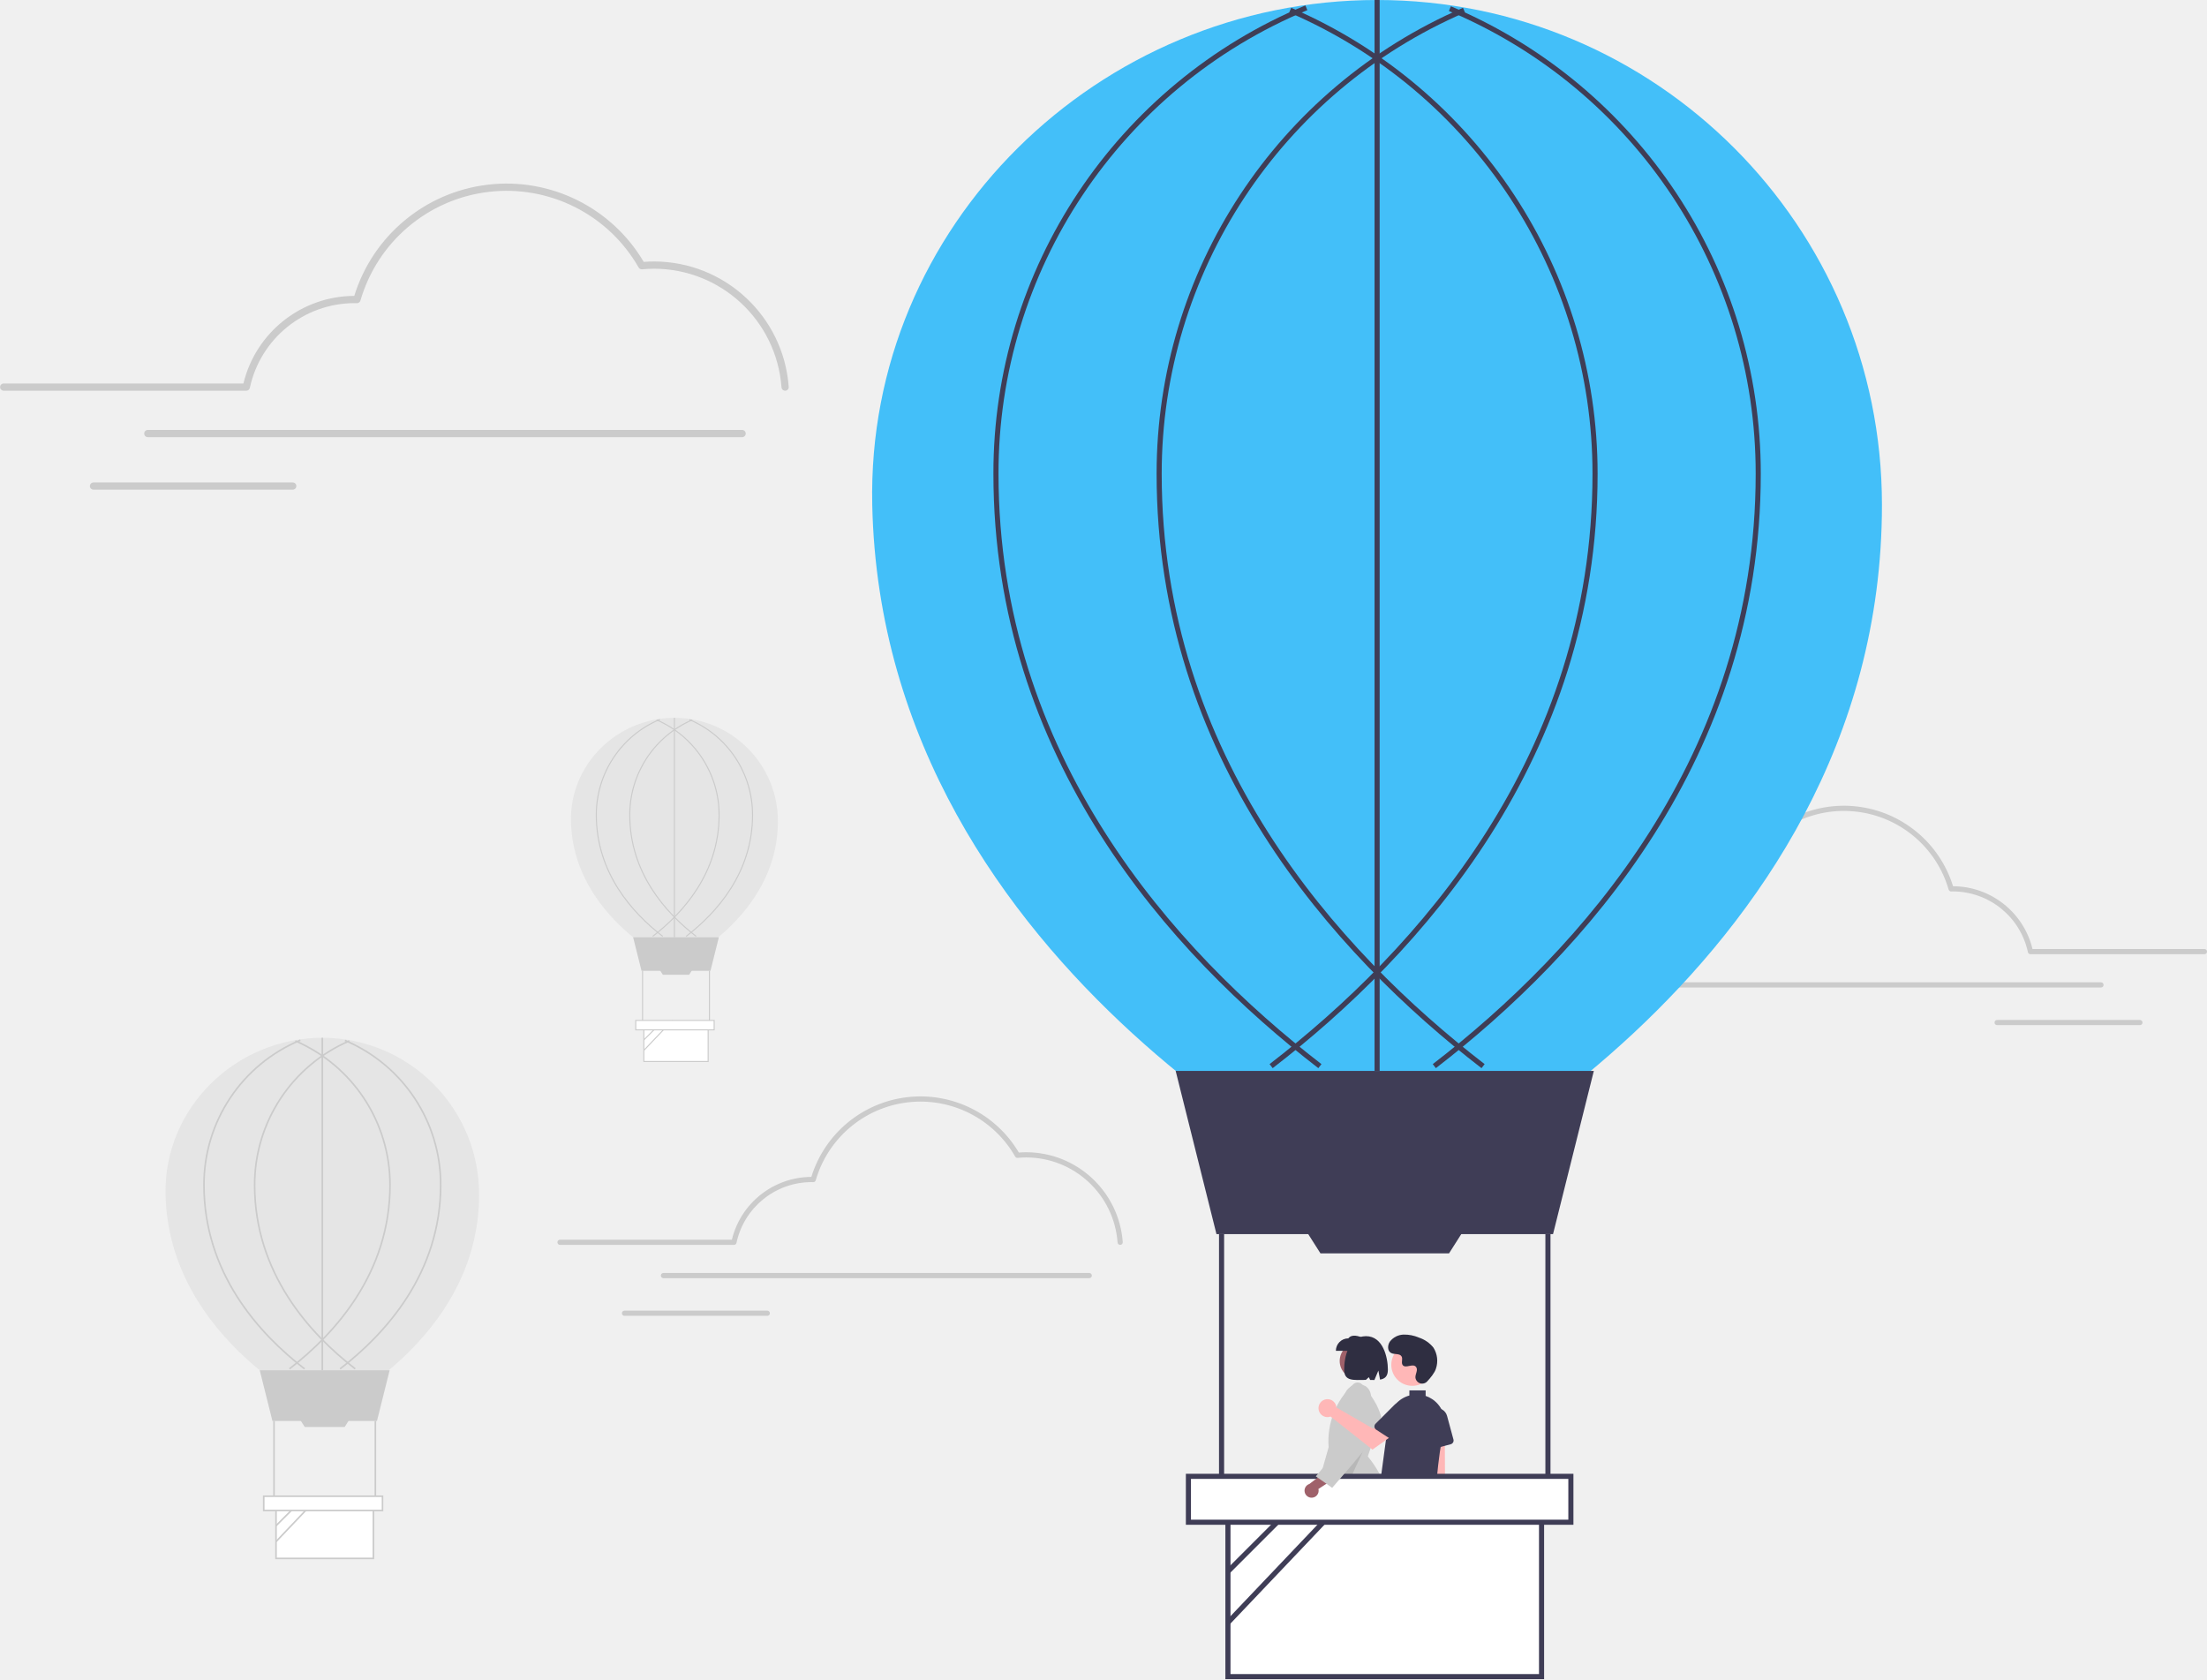
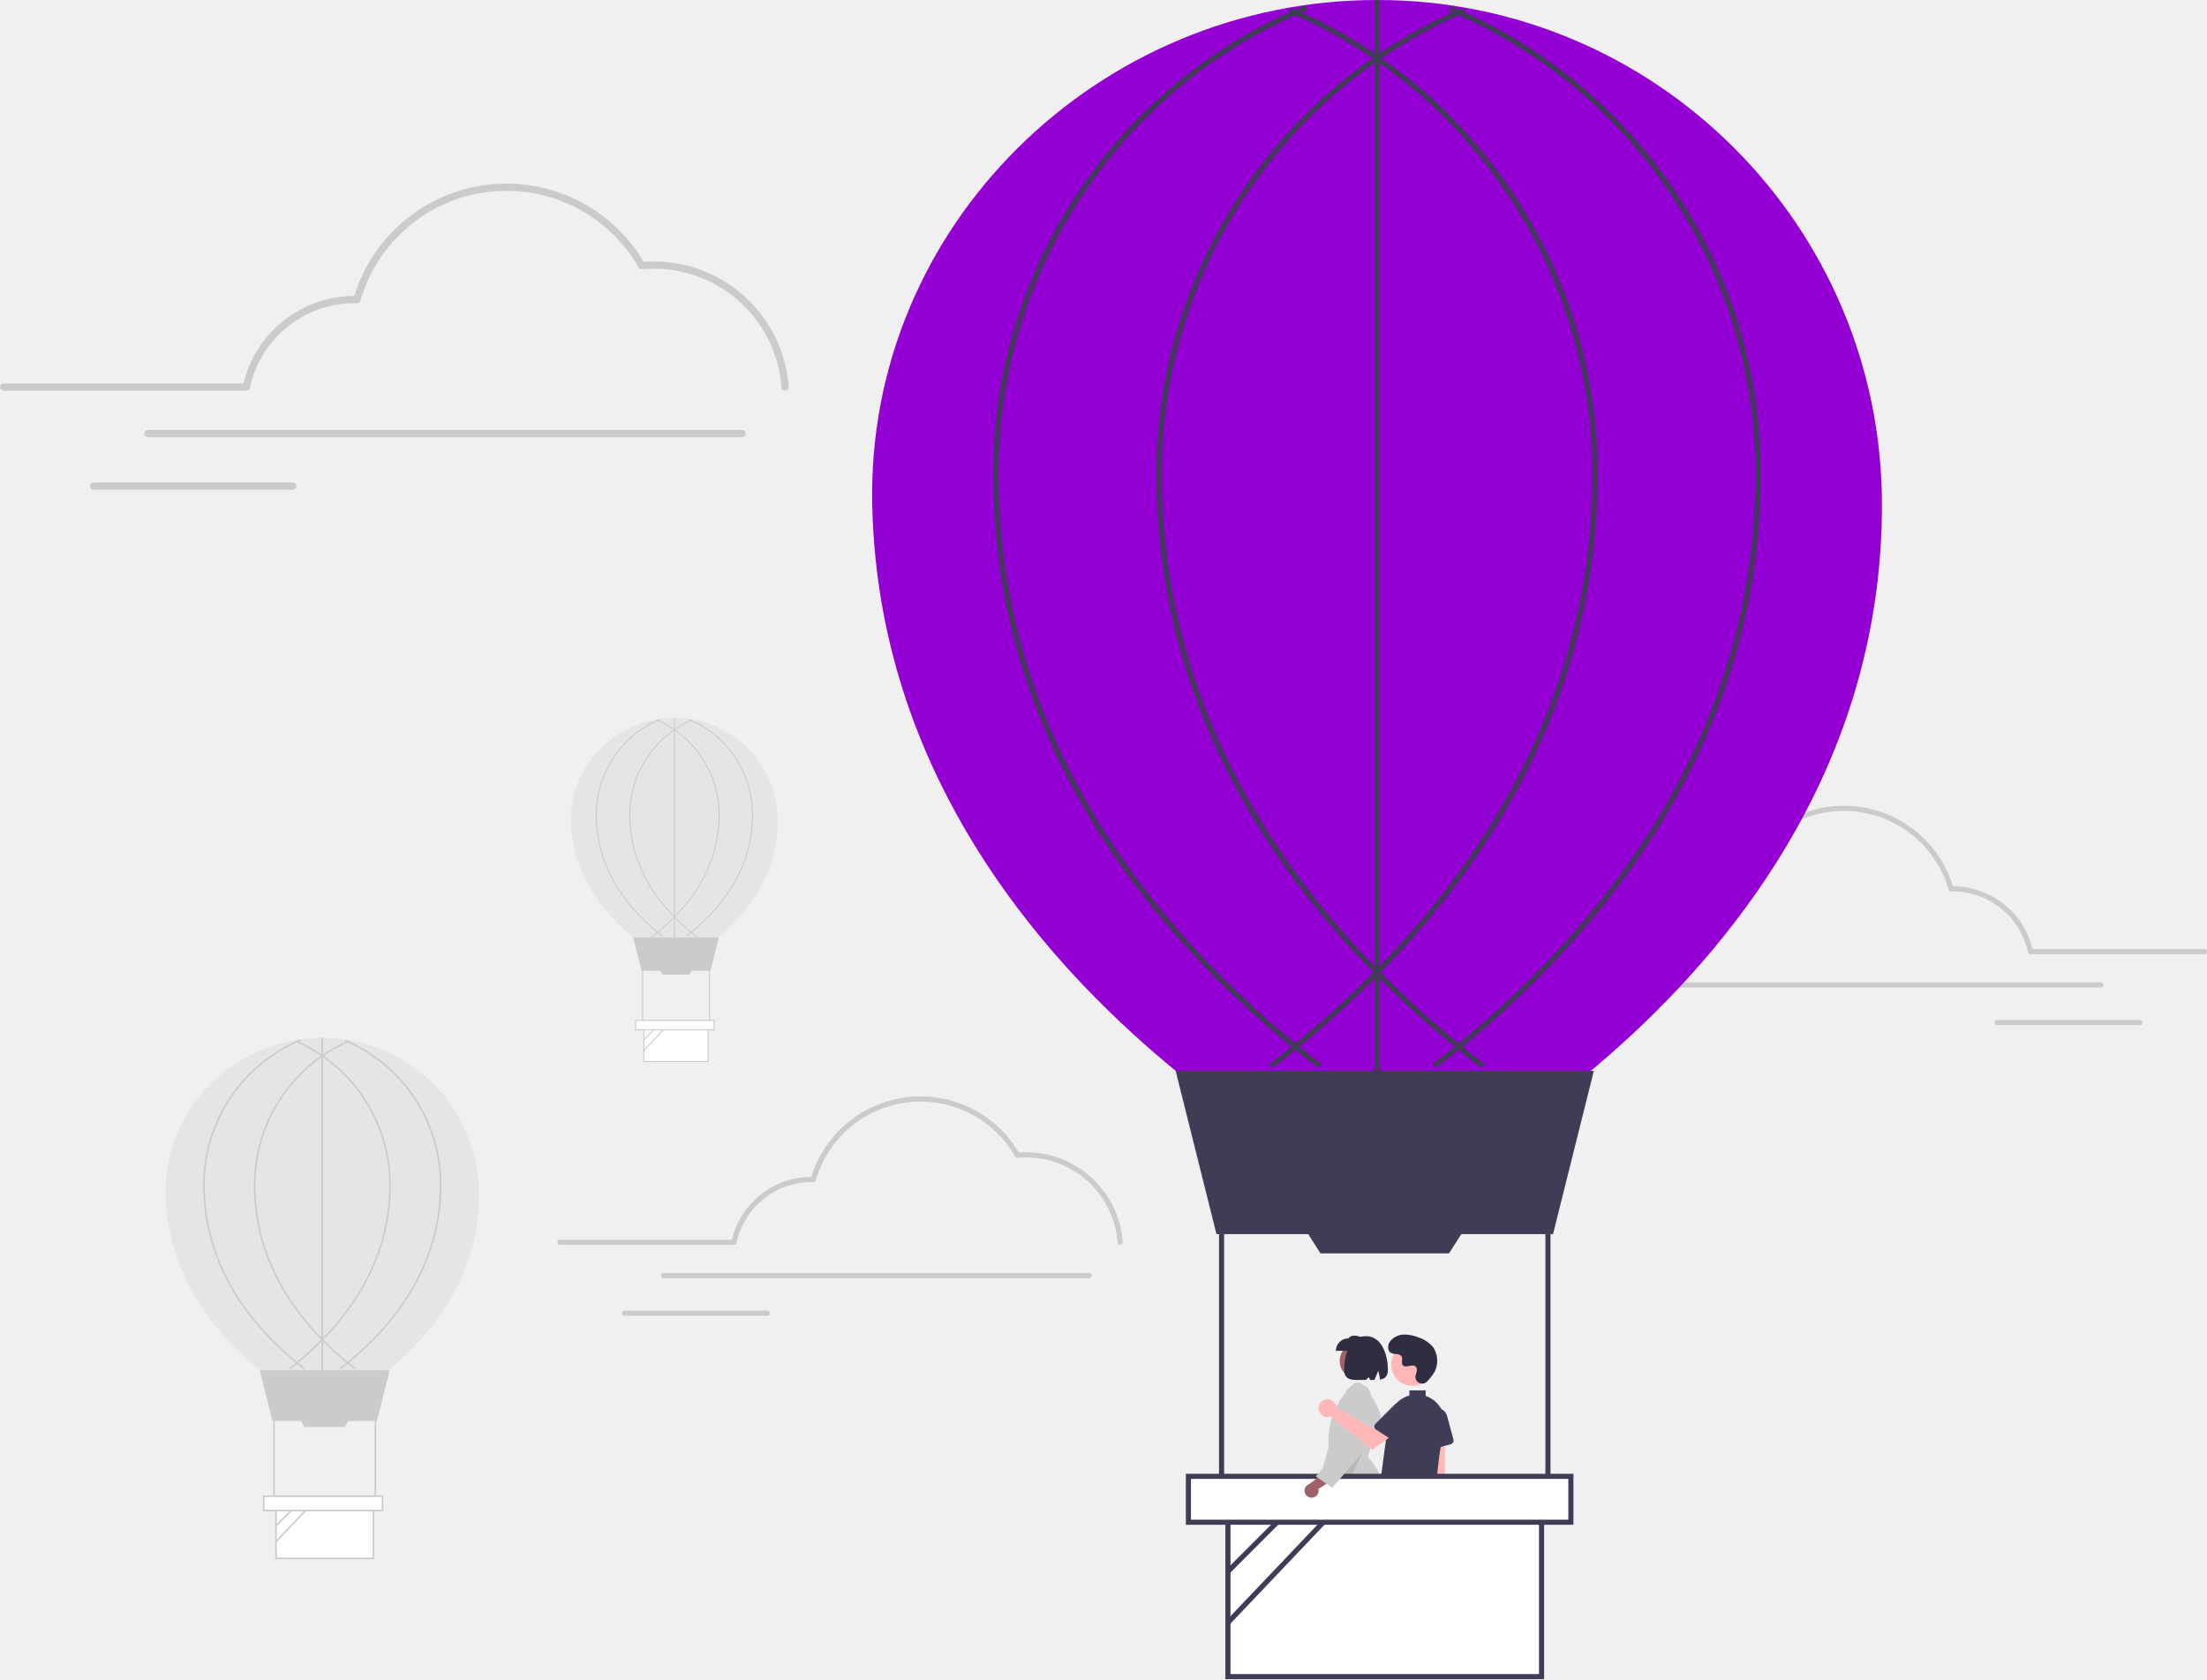
<svg xmlns="http://www.w3.org/2000/svg" id="a2d9d229-353b-45a3-a49c-3cd821be84b2" data-name="Layer 1" width="865.573" height="658.549" viewBox="0 0 865.573 658.549">
  <path d="M475.131,273.96a1.421,1.421,0,0,1-1.416-1.321,50.211,50.211,0,0,0-49.941-46.526c-1.515,0-3.106.077-4.729.229A1.42,1.42,0,0,1,417.68,225.633a59.662,59.662,0,0,0-109.105,12.976,1.414,1.414,0,0,1-1.397,1.025l-.378-.011c-.197-.007-.393-.014-.591-.014a42.078,42.078,0,0,0-41.004,33.223,1.421,1.421,0,0,1-1.39,1.128H168.634a1.421,1.421,0,0,1,0-2.841H262.678a44.945,44.945,0,0,1,43.482-34.351,62.503,62.503,0,0,1,113.527-13.333c1.397-.109,2.768-.164,4.087-.164a53.062,53.062,0,0,1,52.775,49.169,1.421,1.421,0,0,1-1.318,1.517C475.198,273.959,475.164,273.96,475.131,273.96Z" transform="translate(-167.2136 -120.7253)" fill="#cbcbcb" />
  <path d="M458.227,292.176H225.228a1.421,1.421,0,1,1,0-2.841H458.227a1.421,1.421,0,1,1,0,2.841Z" transform="translate(-167.2136 -120.7253)" fill="#cbcbcb" />
  <path d="M282.057,312.777H203.917a1.421,1.421,0,1,1,0-2.841h78.14a1.421,1.421,0,0,1,0,2.841Z" transform="translate(-167.2136 -120.7253)" fill="#cbcbcb" />
  <path d="M355.114,589.211c0,57.76-60.554,85.397-60.554,85.397s-61.176-27.638-62.418-85.397c-.73-33.95,27.528-61.486,61.486-61.486A61.486,61.486,0,0,1,355.114,589.211Z" transform="translate(-167.2136 -120.7253)" fill="#e5e5e5" />
  <polygon points="147.842 557.299 106.851 557.299 101.882 537.425 152.81 537.425 147.842 557.299" fill="#cbcbcb" />
  <rect x="108.248" y="591.288" width="38.196" height="19.905" fill="#fff" />
  <path d="M313.968,732.228h-38.817v-20.526h38.817Zm-38.196-.621h37.575V712.323H275.772Z" transform="translate(-167.2136 -120.7253)" fill="#cbcbcb" />
  <polygon points="135.176 559.643 119.517 559.643 117.72 556.819 136.973 556.819 135.176 559.643" fill="#cbcbcb" />
  <rect x="107.161" y="557.299" width="0.621" height="30.432" fill="#cbcbcb" />
  <rect x="146.91" y="557.299" width="0.621" height="30.432" fill="#cbcbcb" />
  <path d="M300.785,657.814l-.379-.492c17.942-13.836,39.33-37.54,39.33-71.89a61.092,61.092,0,0,0-37.363-56.368l.242-.572a61.712,61.712,0,0,1,37.742,56.94C340.357,620.034,318.838,643.892,300.785,657.814Z" transform="translate(-167.2136 -120.7253)" fill="#cbcbcb" />
  <path d="M280.911,657.814l-.379-.492c17.942-13.836,39.33-37.54,39.33-71.89A61.164,61.164,0,0,0,282.924,529.245l.246-.57A61.784,61.784,0,0,1,320.483,585.432C320.483,620.034,298.963,643.892,280.911,657.814Z" transform="translate(-167.2136 -120.7253)" fill="#cbcbcb" />
  <path d="M306.345,657.814c-18.053-13.921-39.572-37.78-39.572-72.382a61.784,61.784,0,0,1,37.313-56.757l.246.57a61.164,61.164,0,0,0-36.938,56.186c0,34.35,21.388,58.054,39.33,71.89Z" transform="translate(-167.2136 -120.7253)" fill="#cbcbcb" />
  <path d="M286.471,657.814c-18.053-13.921-39.572-37.779-39.572-72.382a61.669,61.669,0,0,1,37.995-57.046l.239.573a61.049,61.049,0,0,0-37.613,56.473c0,34.35,21.388,58.054,39.33,71.89Z" transform="translate(-167.2136 -120.7253)" fill="#cbcbcb" />
  <rect x="126.104" y="407" width="0.621" height="130.425" fill="#cbcbcb" />
  <line x1="108.248" y1="598.383" x2="119.637" y2="586.994" fill="#fff" />
  <rect x="273.103" y="713.103" width="16.106" height="0.621" transform="translate(-589.3246 287.0362) rotate(-45)" fill="#cbcbcb" />
  <line x1="108.248" y1="604.603" x2="125.18" y2="586.8" fill="#fff" />
  <rect x="271.643" y="716.117" width="24.569" height="0.621" transform="translate(-598.1279 307.8066) rotate(-46.44446)" fill="#cbcbcb" />
  <rect x="103.435" y="586.8" width="46.58" height="5.59" fill="#fff" />
  <path d="M317.539,713.426H270.338v-6.211h47.201Zm-46.58-.621H316.918V707.836H270.959Z" transform="translate(-167.2136 -120.7253)" fill="#cbcbcb" />
  <path d="M472.304,442.831c0,38.124-39.969,56.366-39.969,56.366s-40.379-18.242-41.198-56.366c-.482-22.408,18.17-40.583,40.583-40.583A40.583,40.583,0,0,1,472.304,442.831Z" transform="translate(-167.2136 -120.7253)" fill="#e5e5e5" />
  <polygon points="278.65 380.726 251.594 380.726 248.315 367.608 281.93 367.608 278.65 380.726" fill="#cbcbcb" />
  <rect x="252.517" y="403.16" width="25.211" height="13.138" fill="#fff" />
  <path d="M445.146,537.228H419.525v-13.548H445.146Zm-25.211-.41h24.801V524.09h-24.801Z" transform="translate(-167.2136 -120.7253)" fill="#cbcbcb" />
  <polygon points="270.29 382.273 259.954 382.273 258.768 380.409 271.476 380.409 270.29 382.273" fill="#cbcbcb" />
  <rect x="251.799" y="380.726" width="0.41" height="20.087" fill="#cbcbcb" />
  <rect x="278.035" y="380.726" width="0.41" height="20.087" fill="#cbcbcb" />
  <path d="M436.445,488.111l-.25-.325c11.843-9.133,25.96-24.778,25.96-47.451a40.323,40.323,0,0,0-24.661-37.205l.16-.378a40.732,40.732,0,0,1,24.912,37.583C462.564,463.175,448.36,478.923,436.445,488.111Z" transform="translate(-167.2136 -120.7253)" fill="#cbcbcb" />
  <path d="M423.327,488.112l-.25-.325c11.843-9.133,25.96-24.778,25.96-47.451a40.371,40.371,0,0,0-24.381-37.085l.163-.376a40.78,40.78,0,0,1,24.628,37.462C449.446,463.175,435.242,478.923,423.327,488.112Z" transform="translate(-167.2136 -120.7253)" fill="#cbcbcb" />
  <path d="M440.115,488.111c-11.915-9.189-26.119-24.936-26.119-47.775A40.78,40.78,0,0,1,438.624,402.874l.163.376a40.371,40.371,0,0,0-24.381,37.086c0,22.672,14.117,38.318,25.96,47.451Z" transform="translate(-167.2136 -120.7253)" fill="#cbcbcb" />
  <path d="M426.997,488.111c-11.916-9.189-26.119-24.936-26.119-47.775a40.704,40.704,0,0,1,25.078-37.653l.158.378a40.295,40.295,0,0,0-24.826,37.275c0,22.673,14.117,38.318,25.96,47.451Z" transform="translate(-167.2136 -120.7253)" fill="#cbcbcb" />
  <rect x="264.302" y="281.522" width="0.41" height="86.086" fill="#cbcbcb" />
  <line x1="252.517" y1="407.843" x2="260.034" y2="400.326" fill="#fff" />
  <rect x="418.174" y="524.605" width="10.631" height="0.41" transform="translate(-414.2732 332.4398) rotate(-45)" fill="#cbcbcb" />
  <line x1="252.517" y1="411.949" x2="263.692" y2="400.198" fill="#fff" />
  <rect x="417.21" y="526.594" width="16.217" height="0.41" transform="translate(-416.7387 351.3098) rotate(-46.44446)" fill="#cbcbcb" />
  <rect x="249.34" y="400.198" width="30.745" height="3.689" fill="#fff" />
  <path d="M447.503,524.818h-31.155v-4.099h31.155Zm-30.745-.41h30.335v-3.279H416.758Z" transform="translate(-167.2136 -120.7253)" fill="#cbcbcb" />
  <path d="M812.075,494.953a1.018,1.018,0,0,0,1.015-.947,35.991,35.991,0,0,1,35.797-33.349c1.086,0,2.226.055,3.39.164a1.018,1.018,0,0,0,.979-.508,42.765,42.765,0,0,1,78.205,9.301,1.014,1.014,0,0,0,1.001.735l.271-.008c.141-.005.282-.01.424-.01a30.161,30.161,0,0,1,29.391,23.814,1.018,1.018,0,0,0,.996.808h68.224a1.018,1.018,0,1,0,0-2.037H964.359a32.216,32.216,0,0,0-31.168-24.622,44.801,44.801,0,0,0-81.375-9.557c-1.002-.078-1.984-.117-2.929-.117a38.034,38.034,0,0,0-37.829,35.243,1.018,1.018,0,0,0,.945,1.087C812.027,494.952,812.051,494.953,812.075,494.953Z" transform="translate(-167.2136 -120.7253)" fill="#cbcbcb" />
  <path d="M824.192,508.01H991.202a1.018,1.018,0,1,0,0-2.037H824.192a1.018,1.018,0,0,0,0,2.037Z" transform="translate(-167.2136 -120.7253)" fill="#cbcbcb" />
  <path d="M950.468,522.777h56.01a1.018,1.018,0,0,0,0-2.037H950.468a1.018,1.018,0,1,0,0,2.037Z" transform="translate(-167.2136 -120.7253)" fill="#cbcbcb" />
  <polygon points="522.992 647.768 519.639 647.768 518.044 634.839 522.992 634.839 522.992 647.768" fill="#9f616a" />
  <path d="M691.06,771.743H680.251v-.137a4.212,4.212,0,0,1,4.207-4.207h6.602Z" transform="translate(-167.2136 -120.7253)" fill="#2f2e41" />
  <polygon points="566.219 641.416 563.345 643.143 555.319 632.881 559.56 630.333 566.219 641.416" fill="#9f616a" />
  <path d="M726.574,770.053l-.07-.117a4.212,4.212,0,0,1,1.439-5.773l5.659-3.4,2.237,3.723Z" transform="translate(-167.2136 -120.7253)" fill="#2f2e41" />
  <path d="M691.077,765.825l-.058-0a45.014,45.014,0,0,1-4.88-.281c-.618-.061-1.288-.127-2.095-.193l-.028-.005c-.551-.164-.566-5.329-.333-23.011.12-9.056.255-19.321.094-25.858l-.002-.064.049-.042a24.575,24.575,0,0,1,21.623-5.49l.059.012.031.052c3.295,5.574,8.269,13.604,13.079,21.369,11.043,17.825,14.201,23.068,13.855,23.463l-.042.032c-.754.377-1.32.667-1.802.914a59.406,59.406,0,0,1-5.863,2.645l-.089.036-.065-.071c-11.205-12.278-20.529-25.993-26.297-38.672-.674,4.328-1.492,9.981-2.356,15.952-2.485,17.173-4.165,28.481-4.841,29.169Z" transform="translate(-167.2136 -120.7253)" fill="#2f2e41" />
  <path d="M694.096,717.798a58.692,58.692,0,0,1,19.626,3.286,44.673,44.673,0,0,0-10.015-29.125l-.049-.059.025-.073c1.76-5.086,3.579-10.342,5.205-15.573l-.025-.088c-1.14-4.053-3.587-8.149-7.481-12.522a2.396,2.396,0,0,0-3.271-.166,30.476,30.476,0,0,0-9.821,24.81l.003.026-.008.025c-3.049,10.33-4.156,15.635-5.132,20.316-.712,3.415-1.329,6.372-2.567,10.596A63.622,63.622,0,0,1,694.096,717.798Z" transform="translate(-167.2136 -120.7253)" fill="#cbcbcb" />
  <polygon points="536.719 564.419 526.8 586.013 521.133 580.277 536.719 564.419" opacity="0.1" />
  <circle cx="532.478" cy="533.759" r="7.057" fill="#9f616a" />
  <path d="M691.135,650.498h11.206V645.614c-2.459-.977-4.866-1.808-6.321,0a4.884,4.884,0,0,0-4.884,4.884Z" transform="translate(-167.2136 -120.7253)" fill="#2f2e41" />
  <path d="M702.961,644.752c6.699,0,8.574,8.397,8.574,13.134,0,2.642-1.195,3.587-3.072,3.906l-.663-3.536-1.553,3.688c-.527.003-1.081-.008-1.656-.018l-.527-1.084-1.174,1.065c-4.702.007-8.503.692-8.503-4.021C694.387,653.149,696.032,644.752,702.961,644.752Z" transform="translate(-167.2136 -120.7253)" fill="#2f2e41" />
-   <path d="M905.304,318.725c0,186-195,275-195,275s-197-89-201-275c-2.351-109.327,88.648-198,198-198S905.304,209.373,905.304,318.725Z" transform="translate(-167.2136 -120.7253)" fill="#43bff9" />
+   <path d="M905.304,318.725c0,186-195,275-195,275s-197-89-201-275c-2.351-109.327,88.648-198,198-198S905.304,209.373,905.304,318.725Z" transform="translate(-167.2136 -120.7253)" fill="#9400d3" />
  <polygon points="547.274 646.307 543.163 646.307 541.208 630.453 547.274 630.453 547.274 646.307" fill="#ffb7b7" />
  <path d="M540.227,645.132h7.927a0,0,0,0,1,0,0v4.991a0,0,0,0,1,0,0h-12.918a0,0,0,0,1,0,0v0A4.991,4.991,0,0,1,540.227,645.132Z" fill="#2f2e41" />
  <polygon points="562.696 646.307 558.586 646.307 556.63 630.453 562.697 630.453 562.696 646.307" fill="#ffb7b7" />
  <path d="M555.65,645.132h7.927a0,0,0,0,1,0,0v4.991a0,0,0,0,1,0,0h-12.918a0,0,0,0,1,0,0v0A4.991,4.991,0,0,1,555.65,645.132Z" fill="#2f2e41" />
  <path d="M729.407,719.814a3.602,3.602,0,0,1-.691-5.479l-2.706-38.407,7.796.756.214,37.612a3.621,3.621,0,0,1-4.612,5.518Z" transform="translate(-167.2136 -120.7253)" fill="#ffb7b7" />
  <path d="M714.293,759.045l-4.525-.216a1.508,1.508,0,0,1-1.437-1.496l-.316-45.783a1.509,1.509,0,0,1,1.725-1.504l18.102,2.628a1.5,1.5,0,0,1,1.292,1.482l2.328,42.422a1.509,1.509,0,0,1-1.509,1.52h-4.878a1.502,1.502,0,0,1-1.49-1.274s-3.685-31.821-4.191-31.802c-.509.009-3.533,32.695-3.533,32.695a1.514,1.514,0,0,1-1.498,1.33Q714.329,759.047,714.293,759.045Z" transform="translate(-167.2136 -120.7253)" fill="#2f2e41" />
  <path d="M727.774,688.833a1.503,1.503,0,0,1-.623-1.14l-.571-10.352a4.157,4.157,0,0,1,8.162-1.317l2.509,9.255a1.51,1.51,0,0,1-1.061,1.851l-7.138,1.935A1.503,1.503,0,0,1,727.774,688.833Z" transform="translate(-167.2136 -120.7253)" fill="#3f3d56" />
  <circle cx="553.893" cy="535.271" r="8.234" fill="#ffb7b7" />
  <path d="M726.934,662.511a2.66,2.66,0,0,1-4.589-1.478,2.701,2.701,0,0,1,.003-.522c.103-.99.675-1.889.538-2.935a1.539,1.539,0,0,0-.282-.72c-1.224-1.639-4.098.733-5.253-.751-.708-.91.124-2.343-.419-3.36-.717-1.342-2.843-.68-4.175-1.415-1.483-.818-1.394-3.093-.418-4.477a7.042,7.042,0,0,1,5.339-2.718,14.32,14.32,0,0,1,6.032,1.177,12.055,12.055,0,0,1,5.7,3.952,9.648,9.648,0,0,1,.975,8.215C729.887,659.143,728.188,661.175,726.934,662.511Z" transform="translate(-167.2136 -120.7253)" fill="#2f2e41" />
  <path d="M729.326,669.731q-.215-.154-.438-.303a10.849,10.849,0,0,0-2.547-1.249v-2.164h-6.37v2.007a11.171,11.171,0,0,0-8.101,9.282L707.533,709.508a1.501,1.501,0,0,0,.312,1.14,1.482,1.482,0,0,0,1.024.561,22.773,22.773,0,0,1,8.609,2.949,12.782,12.782,0,0,0,6.271,1.601,15.117,15.117,0,0,0,5.105-.909,1.497,1.497,0,0,0,.978-1.343c.156-3.466,1.07-21.304,3.729-32.185A11.123,11.123,0,0,0,729.326,669.731Z" transform="translate(-167.2136 -120.7253)" fill="#3f3d56" />
  <polygon points="609.091 484 477.091 484 461.091 420 625.091 420 609.091 484" fill="#3f3d56" />
  <rect x="481.591" y="593.451" width="123" height="64.099" fill="#fff" />
  <path d="M772.804,779.275h-125V713.176h125Zm-123-2h121V715.176h-121Z" transform="translate(-167.2136 -120.7253)" fill="#3f3d56" />
  <polygon points="568.304 491.547 517.878 491.547 512.091 482.453 574.091 482.453 568.304 491.547" fill="#3f3d56" />
  <rect x="478.091" y="484" width="2" height="98" fill="#3f3d56" />
  <rect x="606.091" y="484" width="2" height="98" fill="#3f3d56" />
  <path d="M730.352,539.641l-1.221-1.584C786.909,493.501,855.783,417.169,855.783,306.554A196.73,196.73,0,0,0,735.464,125.035l.779-1.842A198.726,198.726,0,0,1,857.783,306.554C857.783,417.982,788.485,494.811,730.352,539.641Z" transform="translate(-167.2136 -120.7253)" fill="#3f3d56" />
  <path d="M666.351,539.642l-1.221-1.584C722.908,493.502,791.783,417.17,791.783,306.554a196.962,196.962,0,0,0-118.949-180.934l.793-1.836A198.961,198.961,0,0,1,793.783,306.554C793.783,417.982,724.485,494.812,666.351,539.642Z" transform="translate(-167.2136 -120.7253)" fill="#3f3d56" />
  <path d="M748.257,539.641C690.124,494.811,620.826,417.982,620.826,306.554a198.96,198.96,0,0,1,120.158-182.77l.793,1.836A196.962,196.962,0,0,0,622.826,306.554c0,110.615,68.874,186.947,126.653,231.503Z" transform="translate(-167.2136 -120.7253)" fill="#3f3d56" />
  <path d="M684.257,539.641C626.124,494.811,556.826,417.983,556.826,306.554a198.588,198.588,0,0,1,122.352-183.702l.771,1.846A196.593,196.593,0,0,0,558.826,306.554c0,110.616,68.875,186.948,126.653,231.503Z" transform="translate(-167.2136 -120.7253)" fill="#3f3d56" />
  <rect x="539.091" width="2" height="420" fill="#3f3d56" />
  <line x1="481.591" y1="616.299" x2="518.265" y2="579.625" fill="#fff" />
  <rect x="641.209" y="717.688" width="51.865" height="2" transform="translate(-480.0012 561.5136) rotate(-45)" fill="#3f3d56" />
  <line x1="481.591" y1="636.331" x2="536.114" y2="579" fill="#fff" />
  <rect x="636.507" y="727.391" width="79.118" height="2" transform="translate(-484.8654 595.7121) rotate(-46.44446)" fill="#3f3d56" />
  <rect x="466.091" y="579" width="150" height="18" fill="#fff" />
  <path d="M784.304,718.725h-152v-20h152Zm-150-2h148v-16h-148Z" transform="translate(-167.2136 -120.7253)" fill="#3f3d56" />
  <path d="M681.819,708.097a2.749,2.749,0,0,0,2.476-3.412l8.173-5.355-4.661-2.014-7.046,5.394a2.764,2.764,0,0,0,1.059,5.387Z" transform="translate(-167.2136 -120.7253)" fill="#9f616a" />
  <path d="M689.683,704.24l-.103-.073c-1.945-1.432-4.104-2.912-6.193-4.344l-.125-.086.099-.116c4.457-5.215,8.919-10.662,13.235-15.931l-.008-.019.041-.021.017-.021.009.008.026-.013-.118.009-1.33-10.432a6.687,6.687,0,0,1,.143-7.165,5.675,5.675,0,0,1,7.384-1.686,4.845,4.845,0,0,1,2.128,3.618,4.37,4.37,0,0,1-1.158,3.578,150.475,150.475,0,0,1,.608,15.228l0.0.048-.03.039c-4.601,5.845-9.655,11.659-14.542,17.282Z" transform="translate(-167.2136 -120.7253)" fill="#cbcbcb" />
  <path d="M691.267,672.174a3.528,3.528,0,0,1,.08.55L705.749,681.033l3.501-2.015,3.732,4.886-7.489,5.338-16.431-12.962a3.519,3.519,0,1,1,2.205-4.104Z" transform="translate(-167.2136 -120.7253)" fill="#ffb7b7" />
  <path d="M706.263,680.326a1.503,1.503,0,0,1,.434-1.225l7.33-7.332a4.157,4.157,0,0,1,6.426,5.202l-5.22,8.044a1.51,1.51,0,0,1-2.087.444l-6.204-4.026A1.503,1.503,0,0,1,706.263,680.326Z" transform="translate(-167.2136 -120.7253)" fill="#3f3d56" />
  <path d="M606.534,608.953a1.018,1.018,0,0,1-1.015-.947,35.991,35.991,0,0,0-35.797-33.349c-1.086,0-2.226.055-3.39.164a1.018,1.018,0,0,1-.979-.508,42.765,42.765,0,0,0-78.205,9.301,1.014,1.014,0,0,1-1.001.735l-.271-.008c-.141-.005-.282-.01-.424-.01a30.161,30.161,0,0,0-29.391,23.814,1.018,1.018,0,0,1-.996.808H386.841a1.018,1.018,0,1,1,0-2.037h67.409a32.216,32.216,0,0,1,31.168-24.622,44.801,44.801,0,0,1,81.375-9.557c1.002-.078,1.984-.117,2.929-.117a38.034,38.034,0,0,1,37.829,35.243,1.018,1.018,0,0,1-.945,1.087C606.582,608.952,606.558,608.953,606.534,608.953Z" transform="translate(-167.2136 -120.7253)" fill="#cbcbcb" />
  <path d="M594.417,622.01H427.407a1.018,1.018,0,1,1,0-2.037H594.417a1.018,1.018,0,1,1,0,2.037Z" transform="translate(-167.2136 -120.7253)" fill="#cbcbcb" />
  <path d="M468.141,636.777H412.131a1.018,1.018,0,1,1,0-2.037h56.01a1.018,1.018,0,1,1,0,2.037Z" transform="translate(-167.2136 -120.7253)" fill="#cbcbcb" />
</svg>
